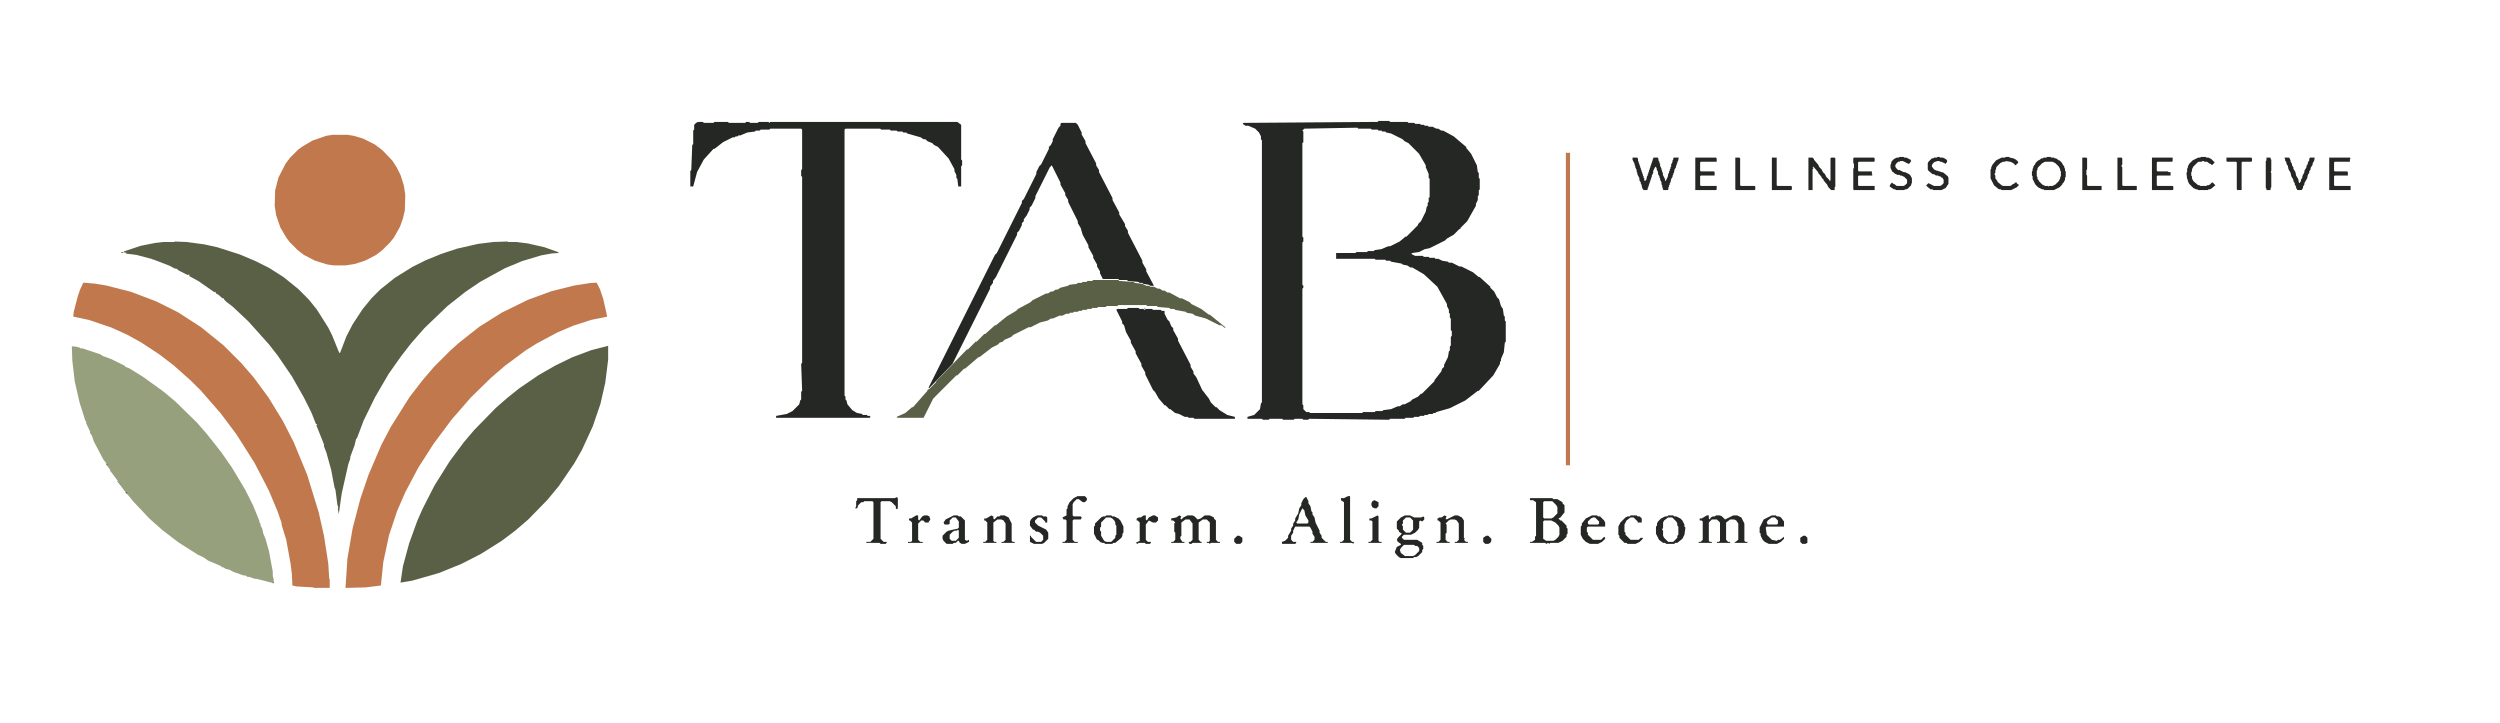
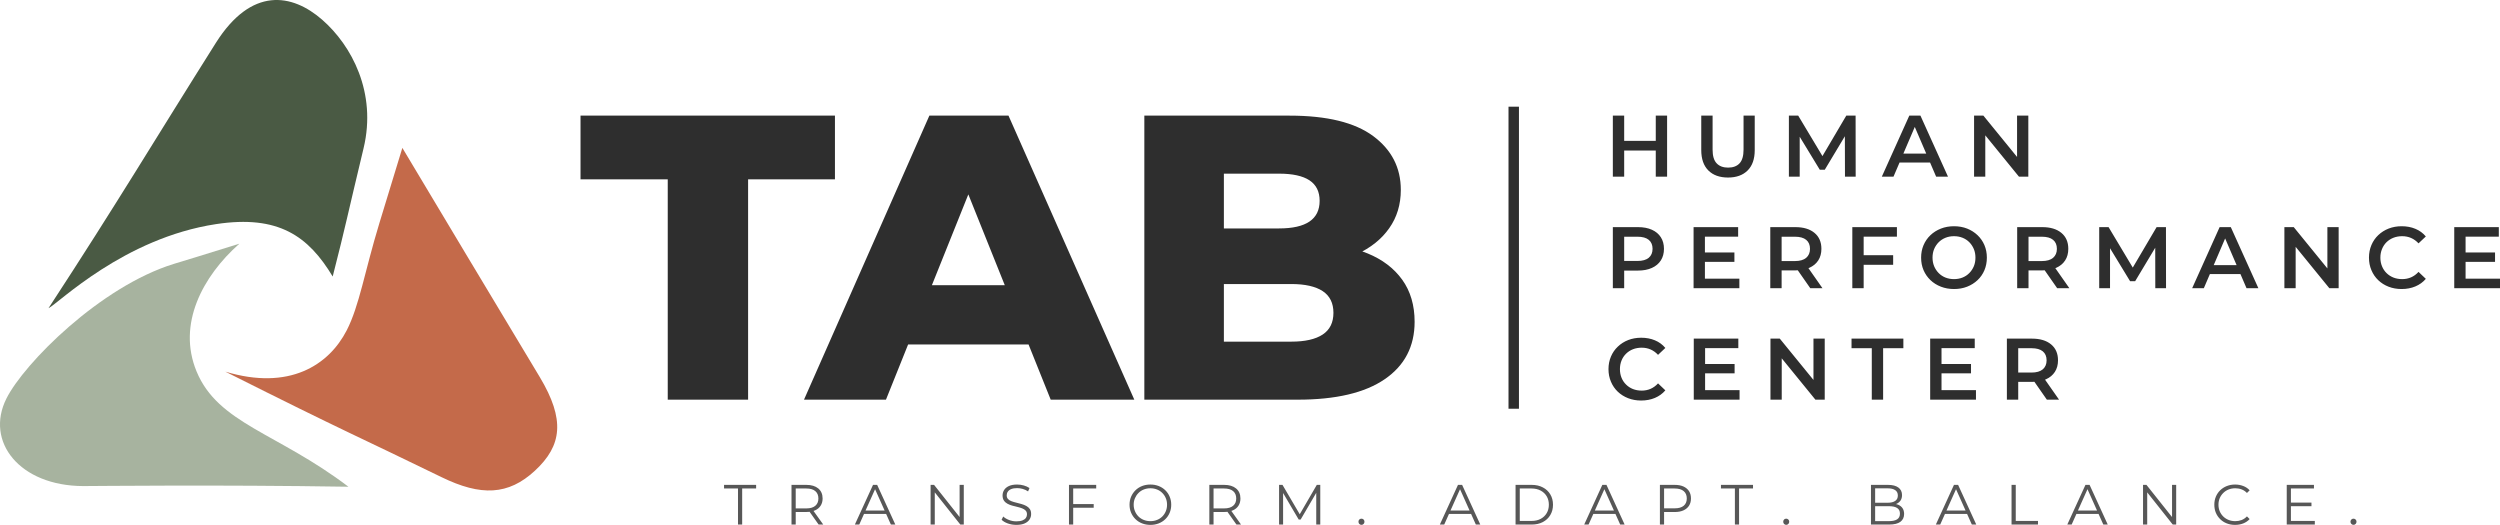
- <svg xmlns="http://www.w3.org/2000/svg" width="1800" height="520" viewBox="0 0 1800 520" role="img">
-   <g transform="translate(50,95.0) scale(0.344468)">
-     <path d="M 564 781 L 562 782 L 564 786 Z M 518 614 L 517 615 L 519 616 L 521 622 Z M 506 586 L 505 587 L 507 588 Z M 694 469 L 693 468 L 688 474 L 690 473 L 692 469 Z M 5 448 L 6 478 L 11 521 L 21 565 L 33 603 L 35 606 L 35 609 L 43 626 L 43 629 L 47 635 L 51 647 L 71 685 L 76 691 L 79 698 L 85 706 L 85 708 L 103 732 L 108 741 L 134 773 L 167 808 L 194 832 L 228 858 L 269 884 L 280 889 L 290 896 L 316 907 L 319 910 L 322 910 L 326 913 L 337 916 L 338 918 L 340 917 L 341 919 L 364 927 L 368 927 L 372 930 L 376 930 L 387 934 L 391 934 L 422 942 L 425 941 L 426 943 L 427 935 L 425 928 L 425 919 L 417 876 L 410 851 L 405 839 L 403 829 L 400 824 L 399 818 L 397 816 L 397 813 L 384 781 L 368 749 L 340 702 L 317 669 L 287 631 L 266 607 L 222 564 L 197 543 L 154 512 L 125 494 L 117 491 L 116 489 L 88 475 L 69 468 L 65 465 L 26 452 L 24 453 L 22 451 L 15 449 Z M 304 334 L 310 340 L 313 341 Z M 220 284 L 221 286 L 222 285 Z M 172 265 L 174 267 L 175 266 L 178 267 L 179 269 L 180 267 Z M 122 248 L 110 252 L 122 253 L 119 252 L 119 250 Z" fill="#97A07C" fill-rule="evenodd" />
-     <path d="M 425 940 L 424 943 L 427 943 L 427 940 Z M 116 752 L 128 766 L 120 757 L 121 755 L 120 753 Z M 113 748 L 115 750 L 116 748 L 115 749 Z M 94 722 L 106 738 L 107 736 L 103 734 L 104 732 L 101 731 L 102 729 L 100 730 Z M 72 687 L 78 697 L 80 696 L 79 694 L 78 695 L 76 694 Z M 1126 447 L 1091 456 L 1051 471 L 1016 488 L 981 508 L 940 536 L 915 556 L 891 577 L 846 623 L 824 649 L 795 688 L 763 739 L 738 788 L 727 813 L 710 860 L 697 908 L 692 942 L 716 938 L 772 922 L 819 903 L 860 882 L 903 855 L 931 834 L 959 810 L 999 769 L 1023 740 L 1055 693 L 1071 665 L 1094 615 L 1110 568 L 1120 524 L 1126 476 Z M 114 253 L 112 253 L 111 251 L 108 252 L 108 253 Z M 113 250 L 119 252 L 118 254 L 116 254 L 140 257 L 174 266 L 210 280 L 219 285 L 224 286 L 229 290 L 247 299 L 250 298 L 251 299 L 250 301 L 270 312 L 303 335 L 305 334 L 307 338 L 310 339 L 320 348 L 322 347 L 323 350 L 328 355 L 341 365 L 374 396 L 417 444 L 435 467 L 465 511 L 490 555 L 506 587 L 515 610 L 518 611 L 516 613 L 532 653 L 532 657 L 537 670 L 547 706 L 554 743 L 556 748 L 560 779 L 562 785 L 561 787 L 563 799 L 569 756 L 583 694 L 587 683 L 587 679 L 596 655 L 599 642 L 601 640 L 615 603 L 639 554 L 667 506 L 693 469 L 714 442 L 742 410 L 790 364 L 828 334 L 859 313 L 910 285 L 946 270 L 986 258 L 1008 254 L 1023 253 L 1021 251 L 993 241 L 958 233 L 934 230 L 917 230 L 916 229 L 886 230 L 854 234 L 810 244 L 777 255 L 745 268 L 717 282 L 680 305 L 650 329 L 632 347 L 613 370 L 592 402 L 579 427 L 566 461 L 564 462 L 549 425 L 541 409 L 517 371 L 500 350 L 478 328 L 447 303 L 417 284 L 389 270 L 356 256 L 309 241 L 282 235 L 245 230 L 220 229 L 219 230 L 197 230 L 179 232 L 149 238 Z" fill="#5A6046" fill-rule="evenodd" />
-     <path d="M 1102 315 L 1087 316 L 1055 321 L 1007 333 L 958 351 L 903 378 L 857 407 L 815 440 L 797 456 L 762 491 L 738 519 L 711 554 L 672 616 L 652 654 L 625 717 L 608 767 L 592 828 L 581 892 L 577 953 L 619 952 L 651 948 L 656 899 L 668 843 L 685 792 L 702 753 L 729 702 L 761 652 L 799 601 L 839 555 L 881 514 L 910 489 L 953 457 L 977 442 L 1020 419 L 1053 405 L 1090 393 L 1124 386 L 1116 350 L 1109 329 Z M 29 315 L 22 330 L 17 345 L 9 376 L 8 386 L 41 393 L 88 409 L 121 424 L 150 440 L 188 465 L 218 488 L 254 520 L 275 541 L 316 588 L 349 632 L 387 692 L 417 750 L 435 793 L 443 816 L 444 823 L 453 852 L 462 901 L 465 925 L 466 948 L 475 950 L 510 952 L 511 953 L 544 953 L 544 935 L 543 934 L 541 902 L 532 844 L 521 795 L 497 717 L 469 649 L 446 604 L 416 555 L 385 513 L 359 483 L 322 446 L 275 408 L 227 377 L 181 354 L 128 334 L 77 321 L 53 317 Z M 537 8 L 508 18 L 486 31 L 478 37 L 461 54 L 452 66 L 437 95 L 430 122 L 429 154 L 432 174 L 441 200 L 454 222 L 461 231 L 477 247 L 490 257 L 513 269 L 539 277 L 553 279 L 577 279 L 596 276 L 618 269 L 641 257 L 654 247 L 670 231 L 678 221 L 691 198 L 697 181 L 701 164 L 702 132 L 699 112 L 692 90 L 684 74 L 675 60 L 654 38 L 638 26 L 614 14 L 594 8 L 581 6 L 550 6 Z" fill="#C0784C" fill-rule="evenodd" />
-   </g>
-   <g transform="translate(494.25,85) scale(0.694006)">
-     <path d="M 446 199 L 452 211 L 452 213 L 454 215 L 456 222 L 461 231 L 461 233 L 466 242 L 466 244 L 472 255 L 472 257 L 476 264 L 476 266 L 484 282 L 486 284 L 490 291 L 496 298 L 497 298 L 501 302 L 502 302 L 507 306 L 511 307 L 517 310 L 520 310 L 521 311 L 526 311 L 527 312 L 569 312 L 569 310 L 561 308 L 553 303 L 550 300 L 549 300 L 544 295 L 542 291 L 535 282 L 529 269 L 526 265 L 526 263 L 523 258 L 523 256 L 510 231 L 510 229 L 505 220 L 505 218 L 503 216 L 501 211 L 499 209 L 496 203 L 496 200 L 493 200 L 492 199 L 484 199 L 483 198 L 477 198 L 475 199 L 474 198 L 470 198 L 469 197 L 458 197 L 457 198 L 447 198 Z M 641 11 L 696 10 L 697 11 L 710 11 L 711 12 L 717 12 L 718 13 L 721 13 L 722 14 L 725 14 L 726 15 L 731 16 L 743 22 L 745 24 L 749 26 L 760 37 L 767 49 L 767 51 L 770 58 L 770 62 L 771 63 L 771 82 L 770 83 L 770 87 L 769 88 L 769 91 L 768 92 L 767 97 L 762 107 L 759 110 L 759 111 L 747 123 L 746 123 L 740 128 L 730 133 L 728 133 L 721 136 L 714 137 L 713 138 L 707 138 L 706 139 L 695 139 L 694 140 L 674 140 L 674 146 L 714 146 L 715 147 L 725 147 L 726 148 L 730 148 L 731 149 L 742 151 L 743 152 L 748 153 L 751 155 L 753 155 L 765 162 L 779 175 L 789 193 L 789 195 L 791 199 L 791 202 L 792 203 L 792 207 L 793 208 L 793 220 L 794 221 L 794 226 L 793 227 L 793 236 L 792 237 L 792 241 L 791 242 L 790 248 L 786 256 L 786 258 L 784 260 L 783 263 L 776 272 L 776 273 L 763 286 L 762 286 L 759 289 L 753 292 L 751 294 L 745 297 L 743 297 L 740 299 L 738 299 L 731 302 L 723 303 L 722 304 L 715 304 L 714 305 L 702 305 L 701 306 L 647 306 L 646 305 L 643 305 L 640 302 L 640 298 L 639 297 L 639 177 L 640 176 L 640 174 L 639 173 L 639 129 L 640 128 L 640 124 L 639 123 L 639 26 L 640 25 L 640 14 L 639 13 Z M 404 5 L 389 5 L 388 6 L 388 8 L 386 10 L 380 22 L 380 24 L 378 28 L 376 30 L 376 32 L 368 48 L 366 50 L 363 56 L 363 58 L 350 84 L 348 86 L 348 88 L 322 140 L 320 142 L 251 280 L 252 280 L 276 255 L 315 177 L 315 175 L 318 171 L 318 169 L 321 165 L 343 121 L 343 119 L 345 117 L 348 111 L 348 109 L 350 107 L 350 105 L 353 101 L 356 95 L 356 93 L 358 91 L 362 83 L 362 81 L 377 51 L 379 49 L 388 67 L 388 69 L 393 78 L 393 80 L 396 85 L 396 87 L 406 107 L 406 109 L 409 114 L 411 121 L 417 132 L 417 134 L 422 143 L 422 145 L 426 152 L 426 154 L 429 159 L 429 161 L 432 167 L 448 167 L 449 168 L 457 168 L 458 169 L 469 170 L 470 171 L 473 171 L 474 172 L 480 173 L 481 174 L 485 174 L 477 159 L 477 157 L 473 150 L 473 148 L 458 119 L 458 117 L 455 112 L 455 110 L 449 100 L 449 98 L 442 85 L 442 83 L 428 56 L 428 54 L 425 49 L 425 47 L 414 26 L 414 24 L 410 17 L 410 15 L 406 7 Z M 10 5 L 8 7 L 8 12 L 7 13 L 7 27 L 6 28 L 5 54 L 4 55 L 4 71 L 7 71 L 11 56 L 18 43 L 28 32 L 29 32 L 38 25 L 48 20 L 50 20 L 51 19 L 53 19 L 54 18 L 56 18 L 63 15 L 71 14 L 72 13 L 76 13 L 77 12 L 86 12 L 87 11 L 119 11 L 120 12 L 120 53 L 119 54 L 119 60 L 120 61 L 120 254 L 119 255 L 120 283 L 119 284 L 119 292 L 118 293 L 117 297 L 110 304 L 104 307 L 93 309 L 93 311 L 190 311 L 191 310 L 190 309 L 188 309 L 187 308 L 183 308 L 182 307 L 177 306 L 172 303 L 167 297 L 166 293 L 165 292 L 165 289 L 164 288 L 164 12 L 165 11 L 201 11 L 202 12 L 211 12 L 212 13 L 218 13 L 219 14 L 224 14 L 225 15 L 228 15 L 229 16 L 243 20 L 246 22 L 248 22 L 250 24 L 255 26 L 257 28 L 261 30 L 272 42 L 278 53 L 278 55 L 280 59 L 280 62 L 281 63 L 282 71 L 285 71 L 285 50 L 286 49 L 286 44 L 285 43 L 285 7 L 281 4 L 87 4 L 86 5 L 85 4 L 75 4 L 74 5 L 66 5 L 65 4 L 62 4 L 61 5 L 44 5 L 43 4 L 29 4 L 28 5 L 18 5 L 17 4 L 12 4 Z M 796 19 L 785 13 L 783 13 L 780 11 L 778 11 L 774 9 L 770 9 L 769 8 L 766 8 L 765 7 L 762 7 L 761 6 L 756 6 L 755 5 L 749 5 L 748 4 L 730 4 L 729 3 L 718 3 L 717 4 L 578 5 L 577 6 L 580 8 L 583 8 L 590 11 L 594 15 L 596 19 L 596 22 L 597 23 L 597 295 L 596 296 L 595 302 L 589 308 L 582 310 L 582 312 L 597 312 L 598 313 L 604 313 L 605 312 L 618 312 L 619 313 L 630 313 L 631 312 L 639 312 L 640 313 L 645 313 L 646 312 L 729 313 L 730 312 L 745 312 L 746 311 L 754 311 L 755 310 L 760 310 L 761 309 L 765 309 L 766 308 L 769 308 L 770 307 L 774 307 L 775 306 L 777 306 L 778 305 L 792 301 L 808 293 L 821 283 L 822 283 L 837 267 L 844 255 L 844 253 L 845 252 L 845 250 L 848 243 L 849 233 L 850 232 L 850 211 L 849 210 L 849 206 L 848 205 L 847 198 L 845 195 L 843 188 L 841 186 L 838 180 L 834 176 L 834 175 L 823 165 L 822 165 L 816 160 L 804 154 L 802 154 L 794 150 L 791 150 L 790 149 L 784 148 L 780 146 L 777 146 L 776 145 L 771 145 L 770 144 L 765 144 L 764 143 L 756 143 L 752 141 L 753 140 L 760 139 L 766 136 L 771 135 L 787 127 L 789 125 L 796 121 L 802 115 L 803 115 L 803 114 L 810 107 L 819 91 L 819 89 L 821 85 L 821 81 L 822 80 L 822 75 L 823 74 L 823 63 L 822 62 L 822 57 L 821 56 L 820 49 L 814 37 L 809 31 L 809 30 Z" fill="#252724" fill-rule="evenodd" />
-     <path d="M 470 197 L 474 197 L 476 198 L 476 197 Z M 559 217 L 543 204 L 542 204 L 534 198 L 524 193 L 522 191 L 514 187 L 512 187 L 501 181 L 499 181 L 496 179 L 494 179 L 491 177 L 489 177 L 485 175 L 481 175 L 480 174 L 477 174 L 473 172 L 465 171 L 464 170 L 449 169 L 448 168 L 422 168 L 421 169 L 416 169 L 415 170 L 411 170 L 410 171 L 406 171 L 405 172 L 397 173 L 396 174 L 388 176 L 385 178 L 383 178 L 380 180 L 378 180 L 375 182 L 373 182 L 359 189 L 357 191 L 344 198 L 342 200 L 332 206 L 321 215 L 320 215 L 310 224 L 309 224 L 301 232 L 300 232 L 292 240 L 291 240 L 259 273 L 259 274 L 252 281 L 250 282 L 250 283 L 235 300 L 234 300 L 227 306 L 218 310 L 219 311 L 246 311 L 256 291 L 280 267 L 281 267 L 288 260 L 289 260 L 303 248 L 304 248 L 317 238 L 323 235 L 325 233 L 328 232 L 330 230 L 337 227 L 339 225 L 355 217 L 357 217 L 367 212 L 375 210 L 378 208 L 380 208 L 387 205 L 390 205 L 394 203 L 397 203 L 398 202 L 401 202 L 402 201 L 406 201 L 407 200 L 410 200 L 411 199 L 415 199 L 416 198 L 420 198 L 421 197 L 426 197 L 427 196 L 435 196 L 436 195 L 447 195 L 448 194 L 477 194 L 478 195 L 488 195 L 489 196 L 501 197 L 502 198 L 506 198 L 507 199 L 518 201 L 519 202 L 525 203 L 528 205 L 539 208 L 553 215 L 555 215 L 559 218 Z" fill="#5A6046" fill-rule="evenodd" />
-   </g>
-   <line x1="1128.93" y1="110" x2="1128.93" y2="335" stroke="#C0784C" stroke-width="3" />
-   <g transform="translate(1173.93,112) scale(0.496657)">
-     <path d="M 264 17 L 265 16 L 266 17 L 265 18 Z M 601 9 L 612 9 L 616 11 L 621 16 L 623 20 L 623 22 L 624 23 L 624 30 L 623 31 L 623 33 L 621 37 L 616 42 L 612 44 L 607 44 L 606 45 L 605 44 L 601 44 L 597 42 L 592 37 L 592 36 L 590 34 L 590 31 L 589 30 L 589 22 L 590 21 L 590 19 L 591 17 L 597 11 Z M 1013 3 L 1013 50 L 1044 50 L 1044 44 L 1021 44 L 1020 43 L 1020 30 L 1021 29 L 1040 29 L 1040 24 L 1039 23 L 1021 23 L 1020 22 L 1020 10 L 1021 9 L 1043 9 L 1043 5 L 1044 4 L 1043 3 Z M 948 3 L 949 5 L 949 7 L 951 10 L 951 12 L 953 15 L 954 20 L 957 25 L 958 30 L 961 35 L 961 37 L 963 40 L 963 42 L 965 45 L 965 47 L 967 50 L 973 50 L 975 47 L 975 45 L 977 42 L 977 40 L 981 33 L 982 28 L 984 25 L 984 23 L 986 20 L 986 18 L 989 13 L 989 11 L 991 8 L 992 3 L 985 3 L 984 5 L 984 7 L 982 10 L 982 12 L 980 15 L 980 17 L 977 22 L 977 24 L 974 30 L 974 32 L 972 35 L 972 37 L 970 40 L 969 39 L 968 34 L 965 29 L 964 24 L 961 19 L 961 17 L 959 14 L 959 12 L 957 9 L 957 7 L 955 3 Z M 922 3 L 922 7 L 921 8 L 921 47 L 922 48 L 922 50 L 928 50 L 928 47 L 929 46 L 929 25 L 928 24 L 929 22 L 929 6 L 928 5 L 928 3 Z M 864 3 L 864 8 L 865 9 L 878 9 L 879 10 L 879 49 L 880 50 L 886 50 L 886 10 L 887 9 L 900 9 L 901 8 L 901 4 L 900 3 Z M 756 3 L 756 50 L 786 50 L 787 49 L 787 45 L 786 44 L 764 44 L 763 43 L 763 30 L 764 29 L 783 29 L 783 24 L 780 24 L 779 23 L 764 23 L 763 22 L 763 10 L 764 9 L 785 9 L 786 8 L 786 3 Z M 706 3 L 706 50 L 734 50 L 734 44 L 714 44 L 713 43 L 713 17 L 712 16 L 712 14 L 713 13 L 713 4 L 712 3 Z M 655 3 L 655 50 L 683 50 L 683 44 L 663 44 L 662 43 L 662 29 L 661 28 L 661 21 L 662 20 L 662 4 L 661 3 Z M 324 3 L 323 4 L 323 11 L 324 12 L 324 18 L 323 19 L 323 49 L 324 50 L 354 50 L 354 44 L 331 44 L 330 43 L 330 30 L 331 29 L 350 29 L 351 28 L 350 27 L 350 23 L 331 23 L 330 22 L 330 10 L 331 9 L 353 9 L 354 8 L 354 4 L 353 3 Z M 258 3 L 258 50 L 264 50 L 264 20 L 266 17 L 272 24 L 272 25 L 277 31 L 277 32 L 280 35 L 280 36 L 285 42 L 287 46 L 291 50 L 296 50 L 296 46 L 297 45 L 297 4 L 296 3 L 291 3 L 290 4 L 290 36 L 289 37 L 288 35 L 284 31 L 282 27 L 279 24 L 277 20 L 274 17 L 272 13 L 266 6 L 266 5 L 264 3 Z M 205 3 L 205 50 L 233 50 L 234 49 L 234 45 L 233 44 L 213 44 L 212 43 L 212 3 Z M 152 3 L 152 49 L 153 50 L 180 50 L 181 49 L 181 45 L 180 44 L 160 44 L 159 43 L 159 4 L 158 3 Z M 94 3 L 94 50 L 124 50 L 125 49 L 125 44 L 102 44 L 101 43 L 101 30 L 102 29 L 122 29 L 122 24 L 121 23 L 102 23 L 101 22 L 101 10 L 102 9 L 125 9 L 125 4 L 124 3 Z M 3 3 L 3 6 L 6 12 L 6 14 L 7 15 L 7 17 L 9 21 L 9 24 L 10 25 L 10 27 L 13 33 L 13 36 L 15 39 L 15 41 L 16 42 L 17 47 L 19 50 L 24 50 L 25 49 L 25 47 L 26 46 L 26 44 L 27 43 L 27 41 L 28 40 L 28 38 L 29 37 L 29 35 L 30 34 L 30 32 L 31 31 L 31 29 L 33 25 L 33 22 L 36 16 L 38 18 L 38 20 L 40 24 L 40 27 L 42 30 L 42 32 L 43 33 L 43 35 L 45 39 L 45 42 L 46 43 L 46 46 L 47 47 L 47 49 L 48 50 L 54 50 L 55 49 L 55 46 L 56 45 L 56 43 L 57 42 L 57 40 L 58 39 L 59 34 L 61 31 L 61 29 L 62 28 L 62 26 L 63 25 L 64 20 L 66 17 L 66 15 L 67 14 L 67 12 L 68 11 L 68 9 L 69 8 L 70 3 L 63 3 L 62 4 L 62 6 L 61 7 L 61 9 L 59 13 L 59 16 L 58 17 L 58 19 L 57 20 L 57 22 L 56 23 L 56 25 L 55 26 L 54 31 L 51 37 L 50 36 L 50 34 L 47 28 L 47 25 L 46 24 L 46 22 L 45 21 L 45 19 L 43 15 L 43 12 L 42 11 L 42 9 L 41 8 L 40 3 L 33 3 L 33 5 L 32 6 L 32 8 L 31 9 L 31 11 L 30 12 L 30 14 L 29 15 L 29 17 L 28 18 L 28 20 L 27 21 L 27 23 L 26 24 L 26 26 L 25 27 L 25 29 L 24 30 L 23 35 L 21 37 L 20 36 L 20 33 L 19 32 L 19 30 L 18 29 L 18 27 L 17 26 L 17 24 L 16 23 L 16 21 L 15 20 L 15 18 L 14 17 L 14 15 L 13 14 L 13 12 L 12 11 L 12 9 L 11 8 L 11 5 L 10 3 Z M 823 3 L 815 7 L 810 12 L 808 16 L 808 18 L 807 19 L 807 24 L 806 25 L 807 34 L 808 35 L 808 37 L 810 41 L 816 47 L 820 49 L 822 49 L 823 50 L 837 50 L 838 49 L 840 49 L 842 48 L 848 43 L 844 39 L 843 39 L 840 42 L 838 43 L 836 43 L 835 44 L 826 44 L 825 43 L 823 43 L 816 37 L 814 33 L 814 30 L 813 29 L 813 24 L 814 23 L 814 20 L 816 16 L 822 10 L 824 9 L 828 9 L 829 8 L 831 8 L 832 9 L 836 9 L 840 12 L 841 12 L 843 14 L 847 10 L 842 5 L 838 3 L 835 3 L 834 2 L 827 2 L 826 3 Z M 596 4 L 592 7 L 591 7 L 587 11 L 587 12 L 584 16 L 584 18 L 583 19 L 583 22 L 582 23 L 582 29 L 583 30 L 583 34 L 587 42 L 591 46 L 597 49 L 599 49 L 600 50 L 614 50 L 622 46 L 626 42 L 626 41 L 628 39 L 630 35 L 630 32 L 631 31 L 631 23 L 630 22 L 630 19 L 629 18 L 629 16 L 626 12 L 626 11 L 622 7 L 621 7 L 617 4 L 615 4 L 614 3 L 610 3 L 609 2 L 604 2 L 603 3 L 599 3 L 598 4 Z M 538 3 L 530 7 L 525 13 L 523 17 L 523 19 L 522 20 L 522 33 L 527 43 L 533 48 L 535 49 L 537 49 L 538 50 L 552 50 L 560 46 L 563 43 L 563 42 L 562 42 L 560 40 L 560 39 L 558 39 L 556 41 L 555 41 L 551 44 L 540 44 L 538 43 L 532 38 L 532 37 L 529 33 L 529 29 L 528 28 L 528 26 L 529 25 L 529 21 L 530 20 L 530 18 L 531 16 L 536 11 L 540 9 L 543 9 L 544 8 L 551 9 L 555 11 L 558 14 L 559 14 L 560 12 L 562 11 L 562 9 L 559 6 L 555 4 L 550 3 L 549 2 L 544 2 L 543 3 Z M 453 3 L 449 3 L 448 2 L 445 2 L 444 3 L 440 3 L 439 4 L 437 4 L 432 9 L 431 11 L 431 20 L 432 22 L 438 27 L 440 27 L 443 29 L 446 29 L 447 30 L 449 30 L 451 32 L 452 32 L 454 35 L 454 40 L 451 43 L 449 44 L 440 44 L 432 40 L 429 43 L 429 44 L 435 49 L 438 49 L 439 50 L 451 50 L 457 47 L 461 41 L 461 32 L 460 30 L 454 25 L 452 24 L 450 24 L 449 23 L 447 23 L 446 22 L 444 22 L 440 20 L 437 16 L 437 14 L 438 12 L 441 9 L 443 9 L 444 8 L 448 8 L 449 9 L 451 9 L 457 12 L 459 9 L 459 7 L 457 5 Z M 390 2 L 389 3 L 386 3 L 382 5 L 379 8 L 378 10 L 378 12 L 377 13 L 377 18 L 380 24 L 381 24 L 383 26 L 387 28 L 390 28 L 391 29 L 393 29 L 397 31 L 401 35 L 401 40 L 398 43 L 396 44 L 386 44 L 382 41 L 381 41 L 379 39 L 376 43 L 376 45 L 382 49 L 384 49 L 385 50 L 397 50 L 398 49 L 400 49 L 402 48 L 407 43 L 407 41 L 408 40 L 408 33 L 406 29 L 404 27 L 398 24 L 396 24 L 390 21 L 388 21 L 385 18 L 384 16 L 384 14 L 385 12 L 388 9 L 390 9 L 391 8 L 395 8 L 403 12 L 404 12 L 407 8 L 406 6 L 400 3 L 397 3 L 396 2 Z" fill="#252724" fill-rule="evenodd" />
-   </g>
-   <g transform="translate(614.25,355) scale(0.731707)">
-     <path d="M 538 56 L 539 54 L 542 51 L 552 51 L 553 52 L 555 52 L 557 54 L 557 57 L 553 61 L 551 62 L 543 62 L 539 59 Z M 935 42 L 932 44 L 932 48 L 934 50 L 937 50 L 939 49 L 939 44 L 937 42 Z M 623 42 L 620 44 L 620 48 L 622 50 L 625 50 L 627 49 L 628 47 L 628 45 L 625 42 Z M 378 42 L 375 45 L 375 48 L 377 50 L 381 50 L 383 48 L 383 44 L 380 42 Z M 103 36 L 104 37 L 104 44 L 101 47 L 97 47 L 95 45 L 95 41 L 98 38 L 100 37 L 102 37 Z M 680 27 L 687 27 L 691 29 L 694 32 L 695 34 L 695 41 L 694 43 L 691 46 L 689 47 L 682 47 L 679 45 L 679 28 Z M 899 29 L 900 27 L 904 24 L 907 24 L 910 27 L 910 30 L 909 31 L 900 31 Z M 802 24 L 806 24 L 810 28 L 811 30 L 811 32 L 812 33 L 812 41 L 811 42 L 811 44 L 807 48 L 802 48 L 798 44 L 797 42 L 797 37 L 796 36 L 797 34 L 797 29 L 798 27 Z M 723 28 L 726 25 L 728 24 L 730 24 L 734 28 L 734 30 L 733 31 L 724 31 L 723 30 Z M 544 24 L 548 24 L 551 27 L 551 36 L 548 39 L 544 39 L 541 36 L 541 33 L 540 31 L 541 30 L 541 27 Z M 249 24 L 253 24 L 255 25 L 257 27 L 258 29 L 258 31 L 259 32 L 259 41 L 258 42 L 258 44 L 254 48 L 249 48 L 247 47 L 244 42 L 244 38 L 243 37 L 243 34 L 244 33 L 244 29 Z M 904 22 L 896 26 L 892 34 L 892 39 L 893 40 L 893 42 L 895 46 L 897 48 L 901 50 L 909 50 L 913 48 L 916 45 L 916 43 L 912 46 L 910 46 L 909 47 L 904 46 L 899 41 L 898 34 L 899 33 L 916 33 L 916 28 L 913 24 L 911 23 L 909 23 L 908 22 Z M 833 25 L 833 27 L 835 27 L 836 28 L 836 46 L 834 48 L 832 48 L 832 49 L 845 49 L 845 48 L 843 48 L 842 47 L 842 29 L 845 26 L 850 26 L 853 29 L 853 47 L 852 48 L 850 48 L 850 49 L 863 49 L 863 48 L 861 48 L 859 46 L 859 29 L 863 26 L 867 26 L 869 27 L 871 30 L 871 46 L 867 49 L 880 49 L 880 48 L 878 48 L 877 47 L 877 30 L 874 24 L 870 22 L 866 22 L 858 26 L 855 23 L 853 22 L 849 22 L 848 23 L 846 23 L 844 24 L 843 26 L 842 25 L 842 22 L 840 22 L 835 25 Z M 802 22 L 801 23 L 799 23 L 795 25 L 792 28 L 791 30 L 791 32 L 790 33 L 790 40 L 793 46 L 797 49 L 799 49 L 800 50 L 808 50 L 809 49 L 811 49 L 816 45 L 818 41 L 819 34 L 818 33 L 818 31 L 816 27 L 814 25 L 810 23 L 808 23 L 807 22 Z M 765 22 L 764 23 L 762 23 L 760 24 L 755 29 L 753 33 L 753 41 L 754 42 L 754 44 L 759 49 L 761 49 L 762 50 L 770 50 L 774 48 L 777 45 L 777 44 L 775 44 L 773 46 L 765 46 L 760 41 L 760 39 L 759 38 L 759 31 L 761 27 L 765 24 L 768 24 L 772 28 L 772 29 L 776 29 L 776 25 L 774 23 L 772 23 L 771 22 Z M 727 22 L 721 25 L 717 30 L 717 32 L 716 33 L 716 41 L 718 45 L 721 48 L 725 50 L 733 50 L 737 48 L 740 45 L 740 44 L 739 43 L 736 46 L 728 46 L 723 41 L 723 39 L 722 38 L 722 34 L 723 33 L 740 33 L 740 29 L 739 27 L 735 23 L 733 23 L 732 22 Z M 575 25 L 575 27 L 576 27 L 578 29 L 578 46 L 576 48 L 574 48 L 574 49 L 587 49 L 587 48 L 585 48 L 583 46 L 583 40 L 584 39 L 584 31 L 583 30 L 586 27 L 588 26 L 592 26 L 594 27 L 596 30 L 596 46 L 594 48 L 592 48 L 592 49 L 605 49 L 605 48 L 603 48 L 601 46 L 602 45 L 601 44 L 601 27 L 599 24 L 595 22 L 592 22 L 584 26 L 583 25 L 584 23 L 582 22 L 579 24 L 577 24 Z M 543 22 L 539 24 L 535 28 L 535 35 L 537 37 L 537 38 L 540 40 L 536 44 L 535 46 L 536 48 L 539 50 L 539 51 L 535 53 L 533 58 L 534 60 L 537 63 L 539 64 L 551 64 L 552 63 L 554 63 L 556 62 L 560 58 L 560 56 L 561 55 L 561 52 L 560 51 L 560 49 L 555 46 L 542 46 L 540 44 L 540 43 L 542 41 L 549 41 L 553 39 L 556 36 L 557 34 L 557 28 L 558 27 L 560 28 L 562 26 L 562 24 L 561 23 L 559 24 L 552 24 L 548 22 Z M 516 22 L 510 25 L 508 25 L 508 27 L 510 27 L 511 28 L 511 46 L 509 48 L 507 48 L 507 49 L 520 49 L 520 48 L 518 48 L 517 47 L 517 23 Z M 313 25 L 313 27 L 315 27 L 317 29 L 316 30 L 316 38 L 317 39 L 317 46 L 315 48 L 313 48 L 313 49 L 326 49 L 326 48 L 324 48 L 322 45 L 322 43 L 323 42 L 323 29 L 327 26 L 331 26 L 334 30 L 334 46 L 332 48 L 330 48 L 331 50 L 333 50 L 334 49 L 343 49 L 343 48 L 342 48 L 340 46 L 340 29 L 344 26 L 348 26 L 351 29 L 351 47 L 350 48 L 348 48 L 348 49 L 350 49 L 351 50 L 352 49 L 361 49 L 361 48 L 359 48 L 357 46 L 357 27 L 355 25 L 355 24 L 351 22 L 346 22 L 342 25 L 339 26 L 336 23 L 334 22 L 329 22 L 325 24 L 323 26 L 322 25 L 323 23 L 321 22 L 318 24 Z M 297 22 L 295 22 L 291 24 L 289 27 L 288 26 L 288 22 L 286 22 L 283 24 L 281 24 L 279 25 L 279 27 L 280 27 L 282 29 L 282 47 L 278 49 L 280 50 L 281 49 L 287 49 L 288 50 L 292 50 L 293 49 L 293 48 L 290 48 L 288 46 L 288 31 L 291 27 L 295 29 L 298 29 L 300 27 L 300 24 Z M 249 22 L 248 23 L 246 23 L 244 24 L 238 30 L 238 32 L 237 33 L 237 40 L 240 46 L 241 46 L 243 48 L 245 49 L 247 49 L 248 50 L 255 50 L 256 49 L 258 49 L 264 44 L 265 42 L 265 40 L 266 39 L 266 33 L 263 27 L 261 25 L 257 23 L 255 23 L 254 22 Z M 181 22 L 177 24 L 175 26 L 174 28 L 174 32 L 177 36 L 178 36 L 180 38 L 182 38 L 184 39 L 187 42 L 187 46 L 185 48 L 180 48 L 175 43 L 175 42 L 174 42 L 174 48 L 178 50 L 186 50 L 188 49 L 192 45 L 192 39 L 190 36 L 182 32 L 179 29 L 179 27 L 182 24 L 185 24 L 189 28 L 189 29 L 191 29 L 191 24 L 190 23 L 187 23 L 186 22 Z M 129 25 L 129 27 L 130 27 L 132 29 L 132 46 L 130 48 L 128 48 L 128 49 L 141 49 L 141 48 L 139 48 L 138 47 L 138 29 L 142 26 L 146 26 L 148 27 L 150 30 L 150 46 L 148 48 L 146 48 L 146 49 L 159 49 L 159 48 L 157 48 L 156 47 L 156 30 L 153 24 L 149 22 L 145 22 L 144 23 L 142 23 L 139 26 L 138 25 L 138 23 L 136 22 L 131 25 Z M 91 26 L 89 29 L 90 31 L 94 31 L 95 30 L 95 27 L 98 24 L 101 24 L 104 28 L 104 34 L 103 35 L 94 37 L 92 38 L 88 42 L 88 45 L 89 47 L 92 50 L 98 50 L 99 49 L 101 49 L 103 47 L 104 47 L 105 49 L 107 50 L 110 50 L 114 48 L 114 46 L 112 47 L 110 46 L 110 27 L 106 23 L 104 23 L 103 22 L 99 22 Z M 75 23 L 73 22 L 70 22 L 68 23 L 65 27 L 64 26 L 64 22 L 62 22 L 57 25 L 55 25 L 55 27 L 56 27 L 58 29 L 58 47 L 57 48 L 54 48 L 54 49 L 69 49 L 68 48 L 66 48 L 64 46 L 64 30 L 67 27 L 69 27 L 71 29 L 74 29 L 76 26 Z M 442 15 L 444 17 L 445 22 L 448 27 L 448 29 L 447 30 L 437 30 L 436 29 L 438 26 L 439 21 Z M 680 8 L 688 8 L 692 12 L 693 14 L 693 20 L 689 24 L 687 25 L 680 25 L 679 24 L 679 9 Z M 513 7 L 511 8 L 510 10 L 510 12 L 511 14 L 513 15 L 515 15 L 517 13 L 517 9 Z M 666 5 L 666 7 L 669 7 L 672 9 L 672 42 L 671 43 L 671 46 L 668 48 L 666 48 L 666 49 L 681 49 L 682 50 L 684 49 L 685 50 L 686 49 L 694 49 L 698 47 L 702 43 L 702 41 L 703 40 L 703 35 L 702 34 L 702 32 L 697 27 L 696 27 L 694 25 L 696 24 L 700 19 L 700 12 L 698 10 L 698 9 L 693 6 L 689 6 L 688 5 Z M 446 4 L 445 4 L 443 6 L 441 10 L 441 12 L 439 15 L 438 20 L 435 25 L 435 27 L 433 30 L 433 32 L 431 35 L 431 37 L 428 42 L 428 44 L 425 47 L 422 48 L 422 50 L 435 50 L 436 49 L 436 48 L 433 48 L 431 46 L 431 42 L 433 39 L 433 37 L 435 33 L 449 33 L 450 34 L 452 38 L 452 40 L 454 43 L 454 46 L 452 48 L 450 48 L 450 49 L 467 49 L 467 48 L 465 48 L 461 44 L 461 42 L 459 39 L 459 37 L 455 29 L 454 24 L 452 21 L 452 19 L 451 18 L 450 13 L 448 10 L 448 8 Z M 43 4 L 41 5 L 4 5 L 4 7 L 3 8 L 3 13 L 2 15 L 4 15 L 5 12 L 8 9 L 10 9 L 11 8 L 19 8 L 20 9 L 20 45 L 17 48 L 13 48 L 13 49 L 26 49 L 27 50 L 32 50 L 33 49 L 33 48 L 30 48 L 27 45 L 27 9 L 28 8 L 36 8 L 38 9 L 42 13 L 42 15 L 43 16 L 44 15 L 44 5 Z M 487 3 L 483 5 L 480 5 L 480 7 L 483 9 L 483 46 L 481 48 L 479 48 L 479 49 L 491 49 L 492 50 L 493 48 L 491 48 L 489 46 L 489 3 Z M 228 3 L 221 3 L 217 5 L 213 9 L 211 13 L 211 15 L 210 16 L 210 22 L 206 24 L 207 26 L 209 26 L 210 27 L 210 46 L 208 48 L 206 48 L 206 49 L 221 49 L 221 48 L 218 48 L 216 46 L 216 27 L 217 26 L 224 26 L 225 24 L 224 23 L 217 23 L 216 22 L 216 11 L 217 9 L 220 6 L 222 6 L 226 9 L 228 9 L 230 7 L 230 5 Z" fill="#252724" fill-rule="evenodd" />
-   </g>
+ <svg xmlns="http://www.w3.org/2000/svg" viewBox="53.13 67.89 670.43 140.76" role="img" aria-labelledby="t">
+   <path fill="#4A5A44" d="M66.13,150.55 C84.67,122.18 94.91,104.92 110.99,79.43 C120.58,64.22 131.48,66.16 139.53,73.18 C147.43,80.07 154.22,92.74 150.63,107.64 C146.23,125.95 145.98,127.85 142.35,142.04 C135.85,131.25 127.84,125.45 111.08,127.99 C86.31,131.75 68.88,149.18 66.13,150.55 L66.13,150.55Z" />
+   <path fill="#C46A4A" d="M161.03,107.55 C170.40,123.28 184.56,146.81 197.90,169.04 C204.72,180.43 203.86,187.38 196.58,194.12 C189.46,200.71 182.12,201.01 171.52,195.84 C149.70,185.19 146.07,183.90 113.55,167.55 C130.69,172.72 141.29,165.83 146.10,156.50 C149.50,149.90 150.89,140.80 154.86,127.76 L161.03,107.55Z" />
+   <path fill="#A7B39F" d="M146.58,198.42 C111.09,197.85 78.85,198.24 75.44,198.24 C58.40,198.19 49.05,186.34 54.85,174.77 C59.57,165.35 80.01,144.75 99.77,138.65 C102.71,137.75 106.96,136.49 117.32,133.24 C107.46,141.99 100.61,154.81 105.83,167.47 C111.61,181.50 127.50,183.93 146.57,198.42 L146.58,198.42Z" />
+   <path fill="#2E2E2E" d="M232.2 175.07V115.98H208.81V98.9H277.04V115.98H253.75V175.07ZM268.74 175.07 302.36 98.9H323.58L357.32 175.07H334.9L308.57 109.45H317.05L290.72 175.07ZM287.13 160.27 292.68 144.38H329.9L335.45 160.27ZM360.01 175.07V98.9H398.97Q413.99 98.9 421.39 104.39Q428.79 109.89 428.79 118.81Q428.79 124.69 425.68 129.09Q422.58 133.5 416.98 136.06Q411.37 138.62 403.65 138.62L405.83 133.39Q413.88 133.39 419.86 135.84Q425.85 138.29 429.17 142.91Q432.49 147.54 432.49 154.18Q432.49 164.08 424.49 169.57Q416.49 175.07 401.15 175.07ZM381.34 159.51H399.4Q404.95 159.51 407.84 157.6Q410.72 155.7 410.72 151.78Q410.72 147.87 407.84 145.96Q404.95 144.06 399.4 144.06H379.82V129.15H396.14Q401.58 129.15 404.3 127.3Q407.02 125.45 407.02 121.75Q407.02 118.05 404.3 116.25Q401.58 114.46 396.14 114.46H381.34Z" />
+   <rect fill="#2E2E2E" x="457.67" y="96.5" width="2.8" height="81.0" />
+   <path fill="#2E2E2E" d="M497.16 115.27V98.9H500.2V115.27ZM485.65 115.27V98.9H488.69V115.27ZM488.44 108.25V105.66H497.4V108.25ZM516.54 115.5Q513.17 115.5 511.27 113.61Q509.36 111.71 509.36 108.14V98.9H512.4V108.02Q512.4 110.55 513.49 111.69Q514.58 112.84 516.56 112.84Q518.55 112.84 519.63 111.69Q520.7 110.55 520.7 108.02V98.9H523.7V108.14Q523.7 111.71 521.79 113.61Q519.89 115.5 516.54 115.5ZM532.86 115.27V98.9H535.36L542.52 110.85H541.21L548.25 98.9H550.75L550.77 115.27H547.9L547.87 103.41H548.48L542.49 113.4H541.14L535.06 103.41H535.76V115.27ZM557.78 115.27 565.15 98.9H568.14L575.53 115.27H572.35L566.01 100.51H567.23L560.91 115.27ZM561.17 111.48 561.99 109.09H570.83L571.65 111.48ZM582.52 115.27V98.9H585.02L595.29 111.5H594.05V98.9H597.07V115.27H594.56L584.29 102.66H585.53V115.27ZM485.65 145.17V128.8H492.39Q494.56 128.8 496.12 129.5Q497.68 130.2 498.52 131.51Q499.36 132.82 499.36 134.62Q499.36 136.42 498.52 137.73Q497.68 139.04 496.12 139.74Q494.56 140.45 492.39 140.45H487.34L488.69 139.02V145.17ZM488.69 139.35 487.34 137.87H492.25Q494.26 137.87 495.28 137.02Q496.3 136.16 496.3 134.62Q496.3 133.05 495.28 132.21Q494.26 131.37 492.25 131.37H487.34L488.69 129.87ZM507.3 145.17V128.8H519.25V131.35H510.34V142.62H519.58V145.17ZM510.11 138.11V135.6H518.25V138.11ZM527.87 145.17V128.8H534.59Q537.86 128.8 539.72 130.34Q541.58 131.88 541.58 134.62Q541.58 136.42 540.74 137.72Q539.9 139.02 538.34 139.71Q536.79 140.4 534.61 140.4H529.56L530.91 139.02V145.17ZM538.59 145.17 534.45 139.23H537.7L541.86 145.17ZM530.91 139.35 529.56 137.9H534.47Q536.48 137.9 537.5 137.03Q538.52 136.16 538.52 134.62Q538.52 133.05 537.5 132.21Q536.48 131.37 534.47 131.37H529.56L530.91 129.87ZM549.87 145.17V128.8H561.83V131.35H552.91V145.17ZM552.66 138.9V136.33H560.82V138.9ZM577.16 145.4Q575.24 145.4 573.63 144.77Q572.01 144.14 570.82 143.01Q569.63 141.87 568.97 140.34Q568.32 138.81 568.32 136.98Q568.32 135.16 568.97 133.63Q569.63 132.09 570.82 130.96Q572.01 129.83 573.63 129.19Q575.24 128.56 577.14 128.56Q579.05 128.56 580.66 129.19Q582.26 129.83 583.45 130.96Q584.64 132.09 585.3 133.63Q585.95 135.16 585.95 136.98Q585.95 138.81 585.3 140.35Q584.64 141.9 583.45 143.02Q582.26 144.14 580.66 144.77Q579.05 145.4 577.16 145.4ZM577.14 142.74Q578.38 142.74 579.43 142.32Q580.48 141.9 581.25 141.11Q582.02 140.33 582.46 139.29Q582.89 138.25 582.89 136.98Q582.89 135.72 582.46 134.68Q582.02 133.64 581.25 132.85Q580.48 132.07 579.43 131.65Q578.38 131.23 577.14 131.23Q575.9 131.23 574.86 131.65Q573.81 132.07 573.03 132.85Q572.25 133.64 571.81 134.68Q571.38 135.72 571.38 136.98Q571.38 138.22 571.81 139.28Q572.25 140.33 573.02 141.11Q573.79 141.9 574.84 142.32Q575.9 142.74 577.14 142.74ZM594.08 145.17V128.8H600.8Q604.07 128.8 605.93 130.34Q607.79 131.88 607.79 134.62Q607.79 136.42 606.95 137.72Q606.11 139.02 604.55 139.71Q603 140.4 600.82 140.4H595.77L597.12 139.02V145.17ZM604.8 145.17 600.66 139.23H603.91L608.07 145.17ZM597.12 139.35 595.77 137.9H600.68Q602.69 137.9 603.71 137.03Q604.73 136.16 604.73 134.62Q604.73 133.05 603.71 132.21Q602.69 131.37 600.68 131.37H595.77L597.12 129.87ZM616.08 145.17V128.8H618.59L625.74 140.75H624.43L631.47 128.8H633.98L634 145.17H631.12L631.1 133.31H631.71L625.72 143.3H624.36L618.28 133.31H618.98V145.17ZM641.01 145.17 648.37 128.8H651.37L658.76 145.17H655.58L649.24 130.41H650.46L644.14 145.17ZM644.4 141.38 645.22 138.99H654.06L654.88 141.38ZM665.74 145.17V128.8H668.25L678.51 141.4H677.27V128.8H680.29V145.17H677.79L667.52 132.56H668.76V145.17ZM697.17 145.4Q695.3 145.4 693.69 144.78Q692.09 144.16 690.91 143.03Q689.73 141.9 689.08 140.35Q688.42 138.81 688.42 136.98Q688.42 135.16 689.08 133.61Q689.73 132.07 690.92 130.94Q692.12 129.8 693.71 129.18Q695.3 128.56 697.19 128.56Q699.2 128.56 700.86 129.25Q702.53 129.94 703.67 131.3L701.71 133.15Q700.82 132.19 699.72 131.71Q698.62 131.23 697.33 131.23Q696.05 131.23 694.98 131.65Q693.92 132.07 693.13 132.84Q692.35 133.61 691.92 134.67Q691.48 135.72 691.48 136.98Q691.48 138.25 691.92 139.3Q692.35 140.35 693.13 141.12Q693.92 141.9 694.98 142.32Q696.05 142.74 697.33 142.74Q698.62 142.74 699.72 142.26Q700.82 141.78 701.71 140.8L703.67 142.67Q702.53 144 700.86 144.7Q699.2 145.4 697.17 145.4ZM711.29 145.17V128.8H723.24V131.35H714.33V142.62H723.57V145.17ZM714.09 138.11V135.6H722.23V138.11ZM493.23 175.3Q491.36 175.3 489.76 174.68Q488.16 174.06 486.97 172.93Q485.79 171.8 485.14 170.25Q484.48 168.71 484.48 166.88Q484.48 165.06 485.14 163.51Q485.79 161.97 486.99 160.84Q488.18 159.7 489.77 159.08Q491.36 158.46 493.26 158.46Q495.27 158.46 496.93 159.15Q498.59 159.84 499.73 161.2L497.77 163.05Q496.88 162.09 495.78 161.61Q494.68 161.13 493.4 161.13Q492.11 161.13 491.04 161.55Q489.98 161.97 489.2 162.74Q488.41 163.51 487.98 164.57Q487.55 165.62 487.55 166.88Q487.55 168.15 487.98 169.2Q488.41 170.25 489.2 171.02Q489.98 171.8 491.04 172.22Q492.11 172.64 493.4 172.64Q494.68 172.64 495.78 172.16Q496.88 171.68 497.77 170.7L499.73 172.57Q498.59 173.9 496.93 174.6Q495.27 175.3 493.23 175.3ZM507.35 175.07V158.7H519.3V161.25H510.39V172.52H519.63V175.07ZM510.16 168.01V165.5H518.3V168.01ZM527.92 175.07V158.7H530.42L540.69 171.3H539.45V158.7H542.47V175.07H539.97L529.7 162.46H530.94V175.07ZM555.09 175.07V161.27H549.66V158.7H563.56V161.27H558.13V175.07ZM570.75 175.07V158.7H582.7V161.25H573.79V172.52H583.03V175.07ZM573.56 168.01V165.5H581.7V168.01ZM591.32 175.07V158.7H598.04Q601.31 158.7 603.17 160.24Q605.03 161.78 605.03 164.52Q605.03 166.32 604.19 167.62Q603.35 168.92 601.79 169.61Q600.23 170.3 598.06 170.3H593.01L594.36 168.92V175.07ZM602.04 175.07 597.9 169.13H601.15L605.31 175.07ZM594.36 169.25 593.01 167.8H597.92Q599.93 167.8 600.95 166.93Q601.97 166.06 601.97 164.52Q601.97 162.95 600.95 162.11Q599.93 161.27 597.92 161.27H593.01L594.36 159.77Z" />
+   <path fill="#2E2E2E" fill-opacity="0.8" d="M251.04 208.56V198.89H247.3V197.92H255.9V198.89H252.16V208.56ZM265.39 208.56V197.92H269.38Q271.4 197.92 272.57 198.88Q273.73 199.85 273.73 201.57Q273.73 202.69 273.2 203.51Q272.68 204.32 271.71 204.75Q270.73 205.19 269.38 205.19H266.02L266.52 204.67V208.56ZM272.66 208.56 269.93 204.7H271.14L273.9 208.56ZM266.52 204.76 266.02 204.23H269.35Q270.95 204.23 271.77 203.53Q272.6 202.83 272.6 201.57Q272.6 200.29 271.77 199.59Q270.95 198.89 269.35 198.89H266.02L266.52 198.36ZM282.38 208.56 287.25 197.92H288.36L293.23 208.56H292.04L287.57 198.57H288.03L283.56 208.56ZM284.3 205.72 284.63 204.81H290.82L291.16 205.72ZM302.69 208.56V197.92H303.62L310.96 207.16H310.47V197.92H311.59V208.56H310.66L303.33 199.32H303.81V208.56ZM325.68 208.65Q324.5 208.65 323.41 208.27Q322.32 207.88 321.73 207.27L322.17 206.4Q322.73 206.95 323.69 207.32Q324.64 207.7 325.68 207.7Q326.69 207.7 327.32 207.45Q327.95 207.2 328.25 206.77Q328.54 206.34 328.54 205.83Q328.54 205.2 328.19 204.82Q327.83 204.44 327.25 204.22Q326.67 204 325.97 203.83Q325.27 203.67 324.57 203.48Q323.88 203.29 323.29 202.97Q322.7 202.65 322.35 202.12Q321.99 201.6 321.99 200.75Q321.99 199.96 322.41 199.29Q322.83 198.63 323.69 198.23Q324.56 197.83 325.91 197.83Q326.81 197.83 327.69 198.08Q328.57 198.33 329.21 198.77L328.83 199.67Q328.15 199.21 327.38 199Q326.61 198.79 325.9 198.79Q324.94 198.79 324.32 199.04Q323.69 199.3 323.4 199.74Q323.1 200.17 323.1 200.72Q323.1 201.34 323.46 201.72Q323.81 202.1 324.4 202.31Q324.99 202.53 325.68 202.69Q326.38 202.86 327.08 203.06Q327.77 203.26 328.35 203.57Q328.94 203.88 329.3 204.4Q329.65 204.91 329.65 205.75Q329.65 206.53 329.23 207.19Q328.8 207.85 327.93 208.25Q327.05 208.65 325.68 208.65ZM339.8 208.56V197.92H347.1V198.89H340.93V208.56ZM340.8 204.05V203.07H346.43V204.05ZM361.64 208.65Q360.44 208.65 359.41 208.25Q358.39 207.85 357.63 207.11Q356.88 206.37 356.46 205.39Q356.04 204.41 356.04 203.24Q356.04 202.07 356.46 201.09Q356.88 200.11 357.63 199.37Q358.39 198.63 359.4 198.23Q360.42 197.83 361.64 197.83Q362.84 197.83 363.86 198.23Q364.88 198.63 365.63 199.36Q366.39 200.09 366.8 201.08Q367.22 202.07 367.22 203.24Q367.22 204.41 366.8 205.4Q366.39 206.39 365.63 207.12Q364.88 207.85 363.86 208.25Q362.84 208.65 361.64 208.65ZM361.64 207.65Q362.6 207.65 363.41 207.32Q364.23 207 364.83 206.4Q365.43 205.8 365.76 205Q366.1 204.2 366.1 203.24Q366.1 202.28 365.76 201.48Q365.43 200.69 364.83 200.09Q364.23 199.48 363.41 199.16Q362.6 198.83 361.64 198.83Q360.68 198.83 359.86 199.16Q359.04 199.48 358.44 200.09Q357.84 200.69 357.5 201.48Q357.15 202.28 357.15 203.24Q357.15 204.18 357.5 204.99Q357.84 205.8 358.44 206.4Q359.04 207 359.86 207.32Q360.68 207.65 361.64 207.65ZM377.44 208.56V197.92H381.43Q383.45 197.92 384.61 198.88Q385.78 199.85 385.78 201.57Q385.78 202.69 385.25 203.51Q384.73 204.32 383.75 204.75Q382.78 205.19 381.43 205.19H378.07L378.57 204.67V208.56ZM384.71 208.56 381.98 204.7H383.19L385.94 208.56ZM378.57 204.76 378.07 204.23H381.4Q382.99 204.23 383.82 203.53Q384.65 202.83 384.65 201.57Q384.65 200.29 383.82 199.59Q382.99 198.89 381.4 198.89H378.07L378.57 198.36ZM396.14 208.56V197.92H397.06L401.93 206.22H401.44L406.26 197.92H407.19V208.56H406.11V199.61H406.37L401.93 207.21H401.4L396.93 199.61H397.22V208.56ZM418.24 208.64Q417.9 208.64 417.66 208.4Q417.43 208.15 417.43 207.8Q417.43 207.44 417.66 207.21Q417.9 206.98 418.24 206.98Q418.57 206.98 418.81 207.21Q419.04 207.44 419.04 207.8Q419.04 208.15 418.81 208.4Q418.57 208.64 418.24 208.64ZM439.26 208.56 444.12 197.92H445.23L450.1 208.56H448.91L444.44 198.57H444.9L440.43 208.56ZM441.17 205.72 441.51 204.81H447.7L448.03 205.72ZM459.56 208.56V197.92H463.9Q465.6 197.92 466.88 198.6Q468.17 199.27 468.88 200.47Q469.6 201.67 469.6 203.24Q469.6 204.81 468.88 206.01Q468.17 207.21 466.88 207.89Q465.6 208.56 463.9 208.56ZM460.69 207.59H463.83Q465.25 207.59 466.29 207.04Q467.33 206.48 467.91 205.5Q468.49 204.52 468.49 203.24Q468.49 201.95 467.91 200.98Q467.33 200 466.29 199.45Q465.25 198.89 463.83 198.89H460.69ZM477.97 208.56 482.83 197.92H483.94L488.81 208.56H487.62L483.15 198.57H483.61L479.14 208.56ZM479.88 205.72 480.22 204.81H486.41L486.74 205.72ZM498.27 208.56V197.92H502.25Q503.61 197.92 504.58 198.35Q505.55 198.79 506.08 199.6Q506.6 200.41 506.6 201.57Q506.6 202.69 506.08 203.51Q505.55 204.32 504.58 204.76Q503.61 205.2 502.25 205.2H498.89L499.39 204.67V208.56ZM499.39 204.76 498.89 204.21H502.22Q503.82 204.21 504.65 203.52Q505.48 202.83 505.48 201.57Q505.48 200.29 504.65 199.59Q503.82 198.89 502.22 198.89H498.89L499.39 198.36ZM518.38 208.56V198.89H514.64V197.92H523.24V198.89H519.5V208.56ZM532.14 208.64Q531.81 208.64 531.57 208.4Q531.34 208.15 531.34 207.8Q531.34 207.44 531.57 207.21Q531.81 206.98 532.14 206.98Q532.48 206.98 532.71 207.21Q532.95 207.44 532.95 207.8Q532.95 208.15 532.71 208.4Q532.48 208.64 532.14 208.64ZM554.87 208.56V197.92H559.46Q561.24 197.92 562.22 198.63Q563.2 199.35 563.2 200.66Q563.2 201.52 562.8 202.12Q562.39 202.71 561.7 203.01Q561.01 203.32 560.19 203.32L560.45 202.95Q561.47 202.95 562.2 203.26Q562.94 203.58 563.35 204.19Q563.76 204.81 563.76 205.72Q563.76 207.07 562.77 207.82Q561.77 208.56 559.76 208.56ZM555.99 207.64H559.75Q561.15 207.64 561.89 207.16Q562.64 206.68 562.64 205.63Q562.64 204.59 561.89 204.12Q561.15 203.64 559.75 203.64H555.87V202.71H559.38Q560.66 202.71 561.37 202.22Q562.08 201.74 562.08 200.78Q562.08 199.8 561.37 199.33Q560.66 198.85 559.38 198.85H555.99ZM572.27 208.56 577.13 197.92H578.24L583.11 208.56H581.92L577.45 198.57H577.91L573.44 208.56ZM574.18 205.72 574.52 204.81H580.71L581.04 205.72ZM592.57 208.56V197.92H593.7V207.59H599.66V208.56ZM607.52 208.56 612.39 197.92H613.5L618.37 208.56H617.18L612.71 198.57H613.16L608.69 208.56ZM609.44 205.72 609.77 204.81H615.96L616.3 205.72ZM627.83 208.56V197.92H628.75L636.1 207.16H635.61V197.92H636.72V208.56H635.8L628.47 199.32H628.95V208.56ZM652.51 208.65Q651.31 208.65 650.29 208.25Q649.27 207.85 648.53 207.12Q647.78 206.39 647.36 205.4Q646.95 204.41 646.95 203.24Q646.95 202.07 647.36 201.08Q647.78 200.09 648.53 199.36Q649.29 198.63 650.31 198.23Q651.33 197.83 652.53 197.83Q653.68 197.83 654.7 198.22Q655.72 198.6 656.42 199.38L655.7 200.09Q655.05 199.42 654.26 199.13Q653.47 198.83 652.56 198.83Q651.6 198.83 650.78 199.16Q649.96 199.48 649.35 200.09Q648.74 200.69 648.4 201.48Q648.06 202.28 648.06 203.24Q648.06 204.2 648.4 205Q648.74 205.8 649.35 206.4Q649.96 207 650.78 207.32Q651.6 207.65 652.56 207.65Q653.47 207.65 654.26 207.35Q655.05 207.04 655.7 206.37L656.42 207.09Q655.72 207.86 654.7 208.26Q653.68 208.65 652.51 208.65ZM666.37 208.56V197.92H673.67V198.89H667.49V207.59H673.9V208.56ZM667.37 203.64V202.68H673V203.64ZM684.27 208.64Q683.94 208.64 683.7 208.4Q683.46 208.15 683.46 207.8Q683.46 207.44 683.7 207.21Q683.94 206.98 684.27 206.98Q684.6 206.98 684.84 207.21Q685.08 207.44 685.08 207.8Q685.08 208.15 684.84 208.4Q684.6 208.64 684.27 208.64Z" />
</svg>
